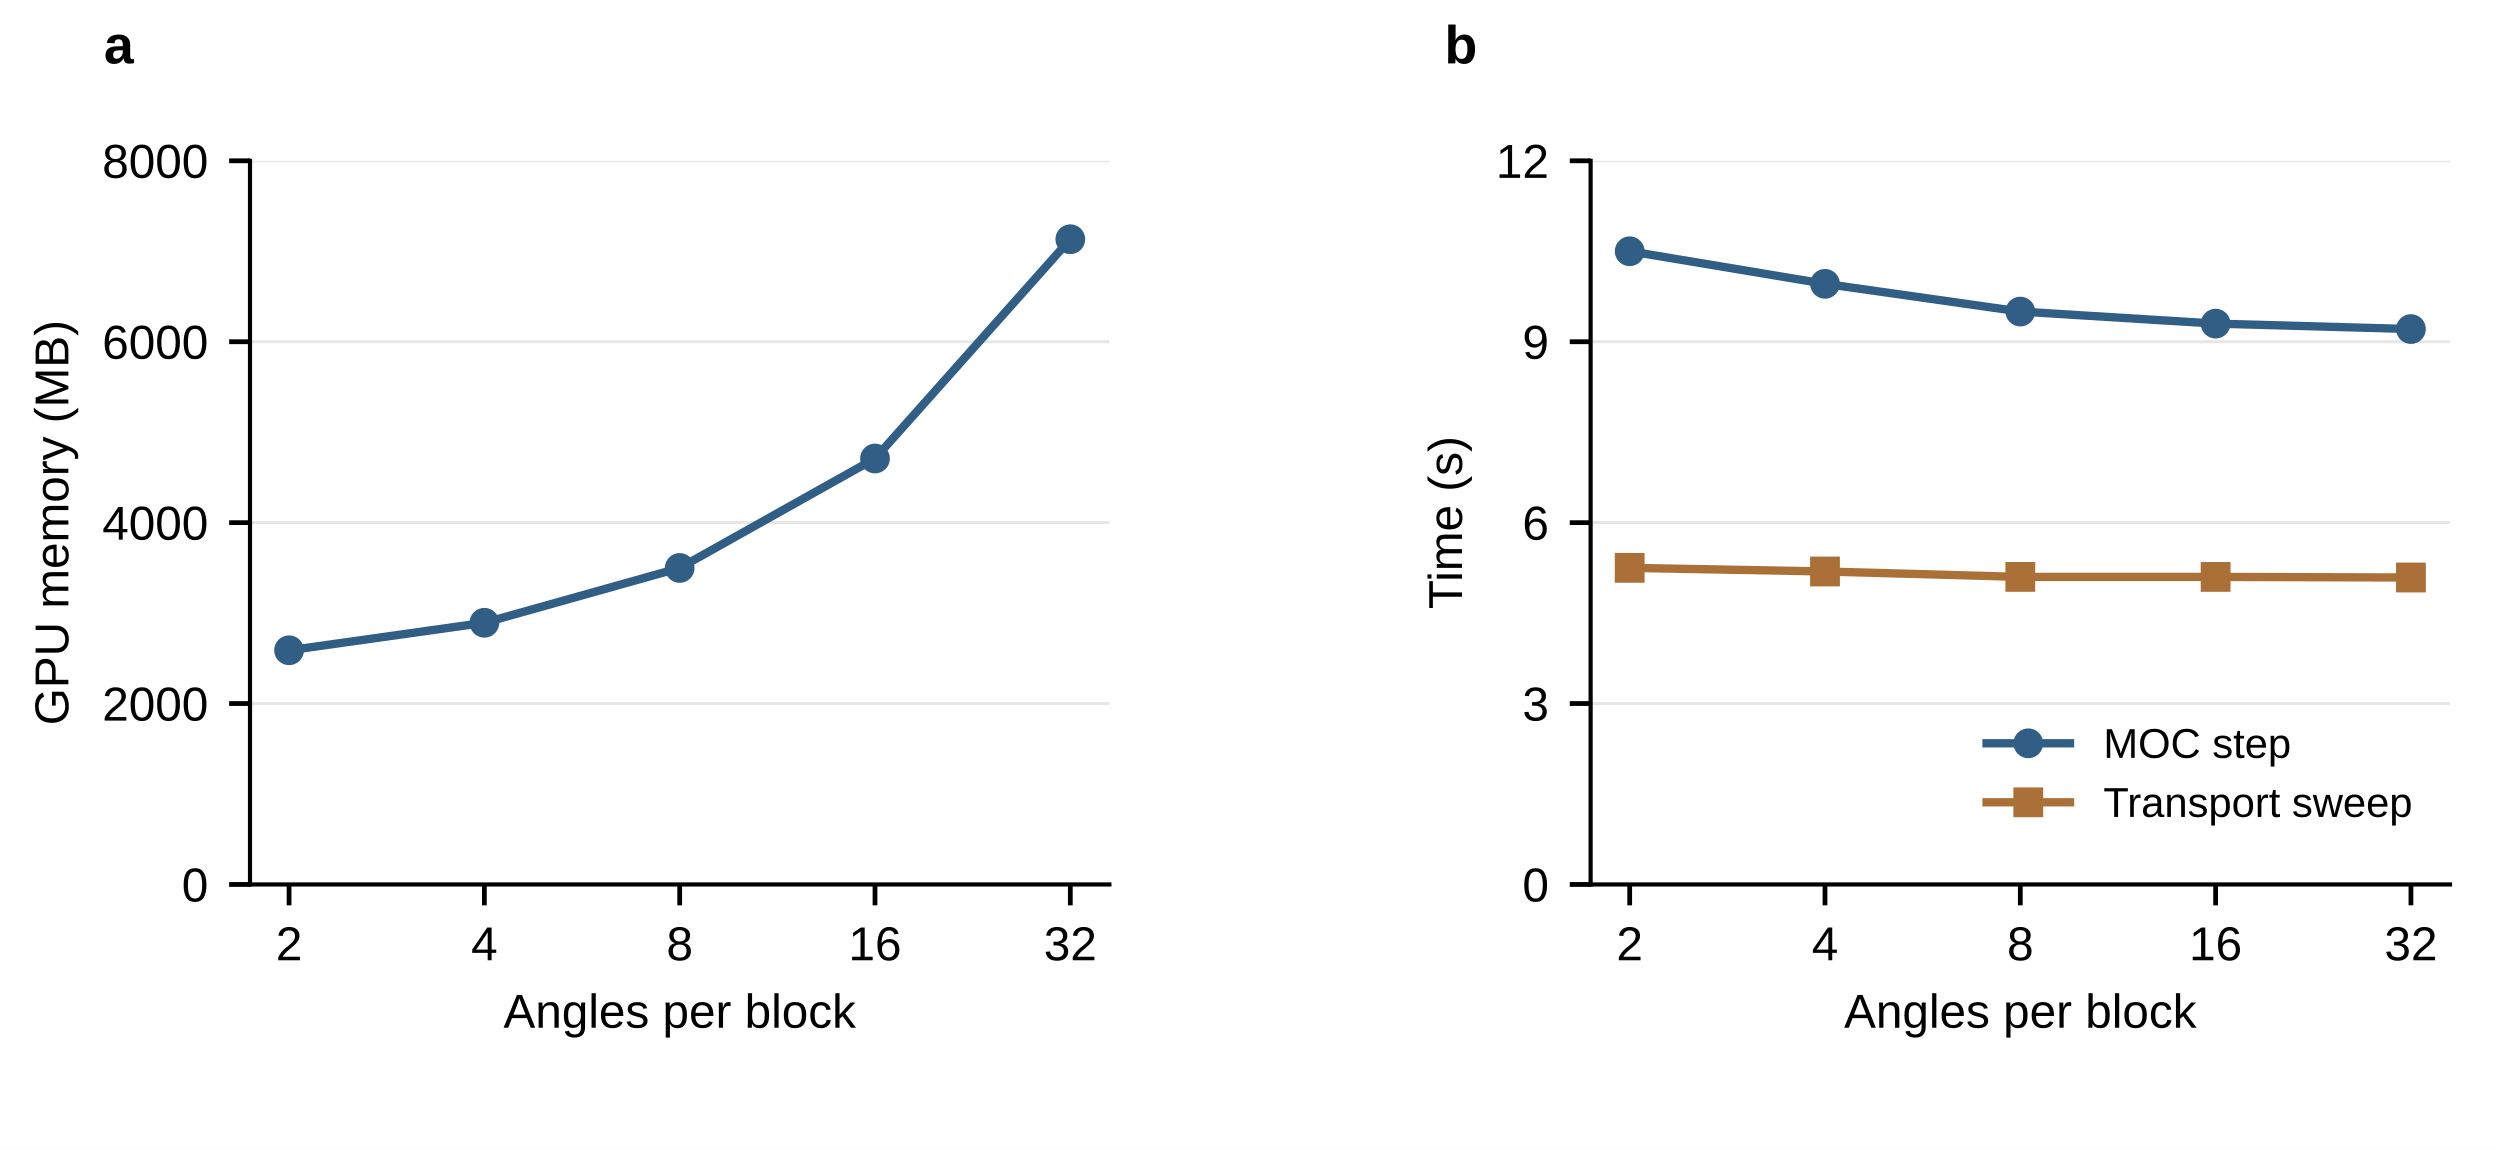
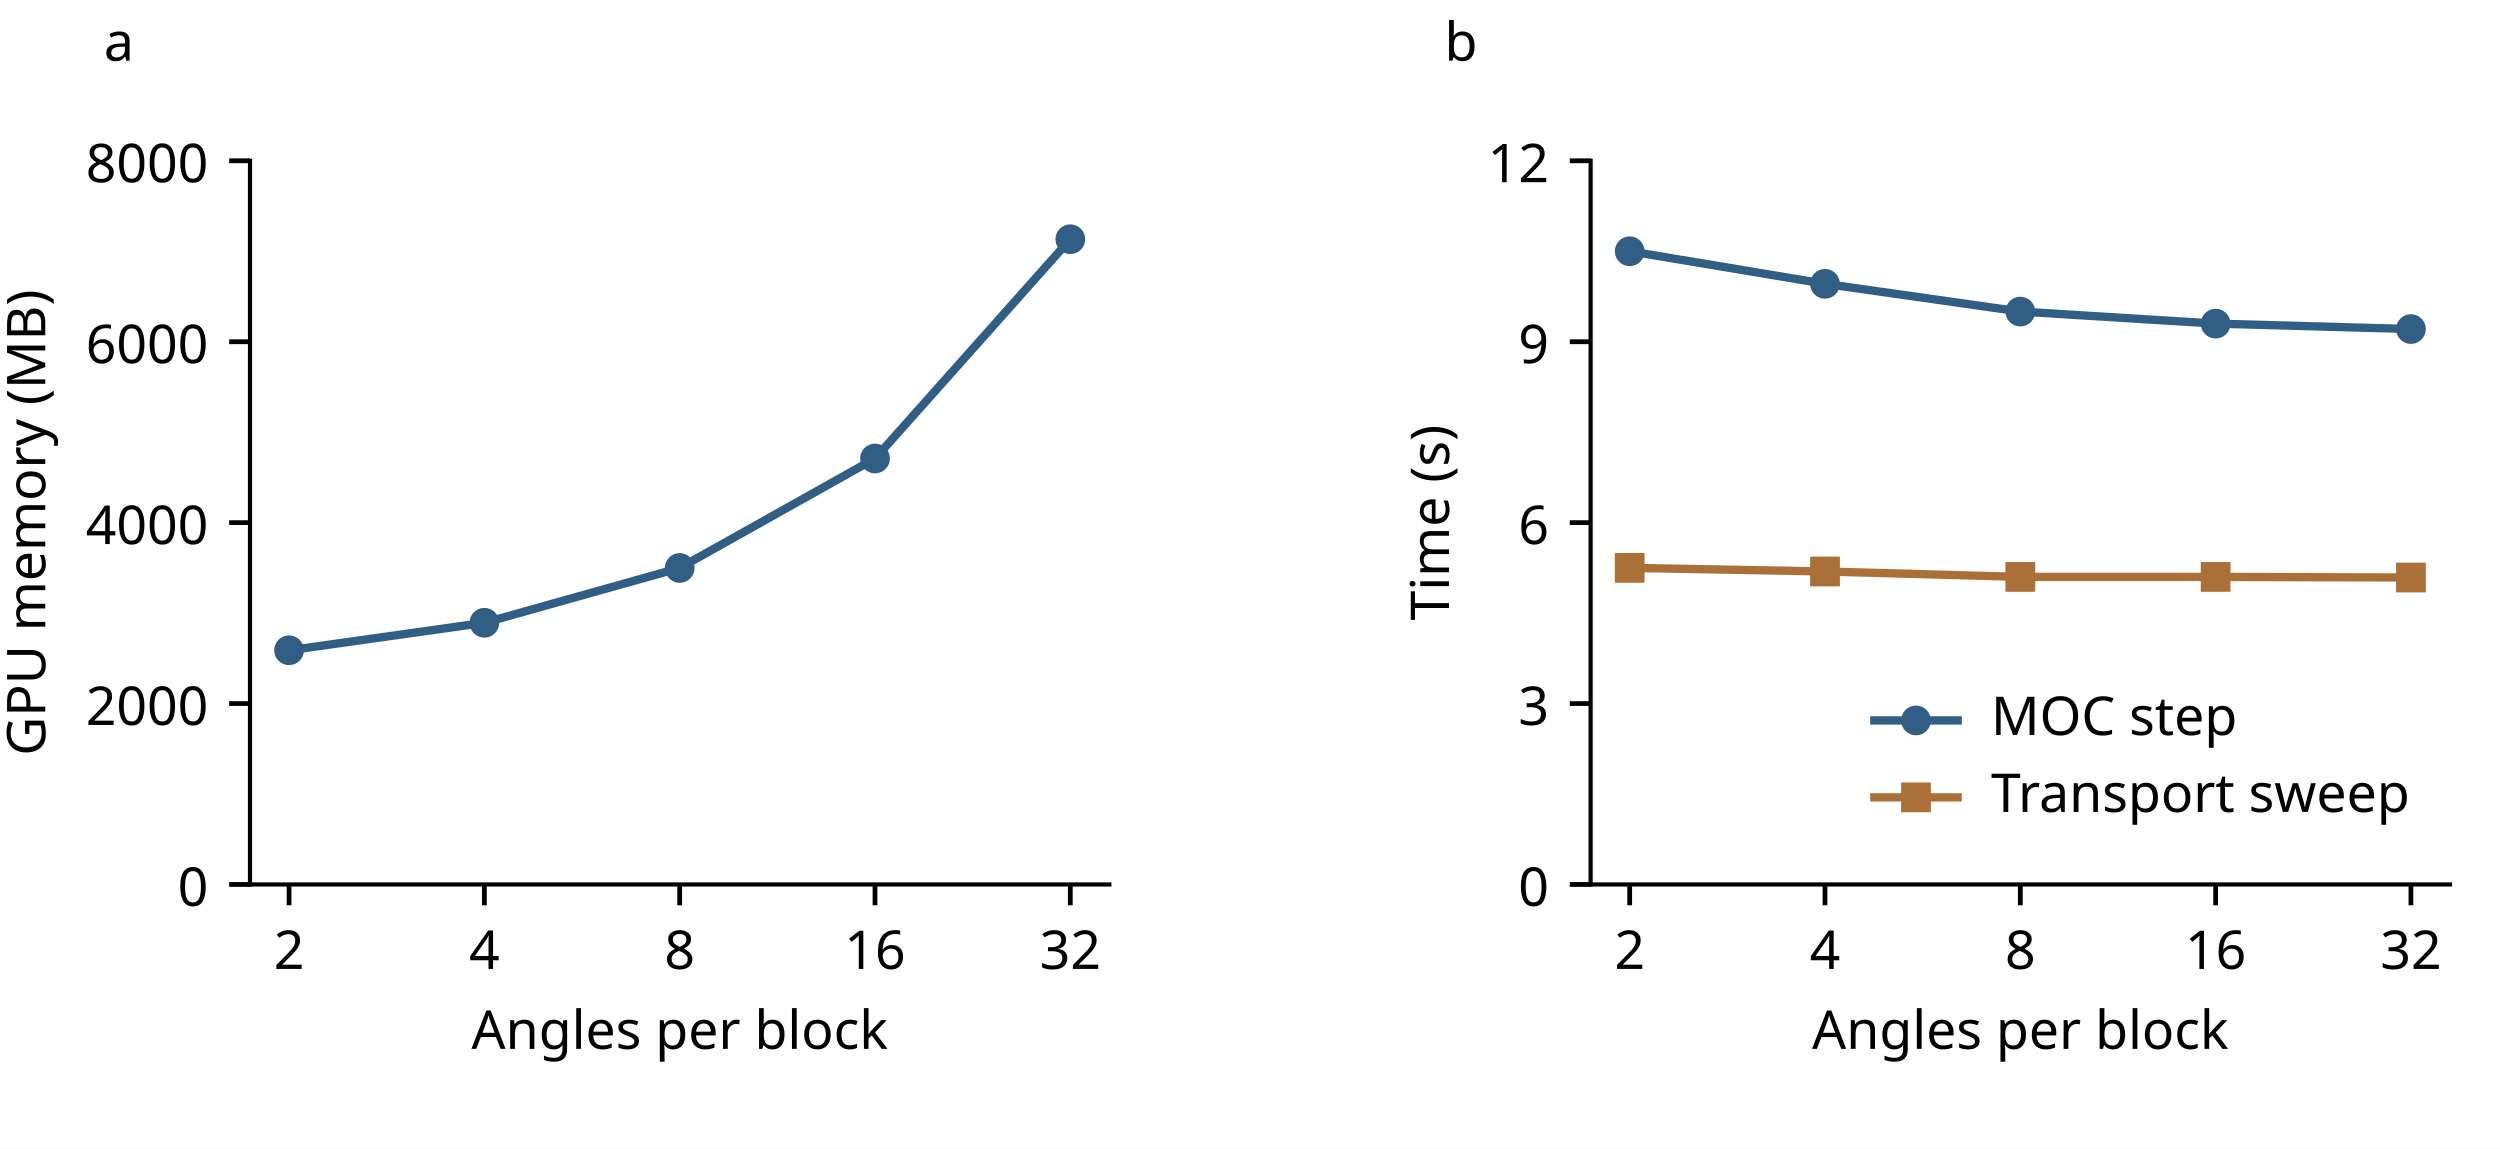
- <svg xmlns="http://www.w3.org/2000/svg" xmlns:xlink="http://www.w3.org/1999/xlink" width="419.528pt" height="192.756pt" viewBox="0 0 419.528 192.756" version="1.1">
+ <svg xmlns="http://www.w3.org/2000/svg" xmlns:xlink="http://www.w3.org/1999/xlink" width="420.094pt" height="193.016pt" viewBox="0 0 420.094 193.016" version="1.1">
  <defs>
    <style type="text/css">*{stroke-linejoin: round; stroke-linecap: butt}</style>
  </defs>
  <g id="figure_1">
    <g id="patch_1">
-       <path d="M 0 192.756  L 419.528 192.756  L 419.528 0  L 0 0  z " style="fill: #ffffff" />
+       <path d="M 0 193.016  L 420.094 193.016  L 420.094 0  L 0 0  z " style="fill: #ffffff" />
    </g>
    <g id="axes_1">
      <g id="patch_2">
-         <path d="M 41.953 148.422  L 186.165 148.422  L 186.165 26.986  L 41.953 26.986  z " style="fill: #ffffff" />
+         <path d="M 42.009 148.623  L 186.417 148.623  L 186.417 27.022  L 42.009 27.022  z " style="fill: #ffffff" />
      </g>
      <g id="matplotlib.axis_1">
        <g id="xtick_1">
          <g id="line2d_1">
            <defs>
-               <path id="m887f0f974f" d="M 0 0  L 0 3.5  " style="stroke: #000000; stroke-width: 0.8" />
+               <path id="m49dceaed29" d="M 0 0  L 0 3.5  " style="stroke: #000000; stroke-width: 0.8" />
            </defs>
            <g>
-               <use xlink:href="#m887f0f974f" x="48.508" y="148.422" style="stroke: #000000; stroke-width: 0.8" />
+               <use xlink:href="#m49dceaed29" x="48.573" y="148.623" style="stroke: #000000; stroke-width: 0.8" />
            </g>
          </g>
          <g id="text_1">
-             <text style="font-size: 8px; font-family: 'Arial', 'Helvetica', 'DejaVu Sans', sans-serif; text-anchor: middle" x="48.508" y="161.148" transform="rotate(-0 48.50787 161.1483)">2</text>
+             <text style="font-size: 9px; font-family: 'Microsoft YaHei'; text-anchor: middle" x="48.573" y="162.817" transform="rotate(-0 48.57343 162.817)">2</text>
          </g>
        </g>
        <g id="xtick_2">
          <g id="line2d_2">
            <g>
-               <use xlink:href="#m887f0f974f" x="81.283" y="148.422" style="stroke: #000000; stroke-width: 0.8" />
+               <use xlink:href="#m49dceaed29" x="81.393" y="148.623" style="stroke: #000000; stroke-width: 0.8" />
            </g>
          </g>
          <g id="text_2">
-             <text style="font-size: 8px; font-family: 'Arial', 'Helvetica', 'DejaVu Sans', sans-serif; text-anchor: middle" x="81.283" y="161.148" transform="rotate(-0 81.28347 161.1483)">4</text>
+             <text style="font-size: 9px; font-family: 'Microsoft YaHei'; text-anchor: middle" x="81.393" y="162.817" transform="rotate(-0 81.39331 162.817)">4</text>
          </g>
        </g>
        <g id="xtick_3">
          <g id="line2d_3">
            <g>
-               <use xlink:href="#m887f0f974f" x="114.059" y="148.422" style="stroke: #000000; stroke-width: 0.8" />
+               <use xlink:href="#m49dceaed29" x="114.213" y="148.623" style="stroke: #000000; stroke-width: 0.8" />
            </g>
          </g>
          <g id="text_3">
-             <text style="font-size: 8px; font-family: 'Arial', 'Helvetica', 'DejaVu Sans', sans-serif; text-anchor: middle" x="114.059" y="161.148" transform="rotate(-0 114.0591 161.1483)">8</text>
+             <text style="font-size: 9px; font-family: 'Microsoft YaHei'; text-anchor: middle" x="114.213" y="162.817" transform="rotate(-0 114.2132 162.817)">8</text>
          </g>
        </g>
        <g id="xtick_4">
          <g id="line2d_4">
            <g>
-               <use xlink:href="#m887f0f974f" x="146.835" y="148.422" style="stroke: #000000; stroke-width: 0.8" />
+               <use xlink:href="#m49dceaed29" x="147.033" y="148.623" style="stroke: #000000; stroke-width: 0.8" />
            </g>
          </g>
          <g id="text_4">
-             <text style="font-size: 8px; font-family: 'Arial', 'Helvetica', 'DejaVu Sans', sans-serif; text-anchor: middle" x="146.835" y="161.148" transform="rotate(-0 146.8346 161.1483)">16</text>
+             <text style="font-size: 9px; font-family: 'Microsoft YaHei'; text-anchor: middle" x="147.033" y="162.817" transform="rotate(-0 147.0331 162.817)">16</text>
          </g>
        </g>
        <g id="xtick_5">
          <g id="line2d_5">
            <g>
-               <use xlink:href="#m887f0f974f" x="179.61" y="148.422" style="stroke: #000000; stroke-width: 0.8" />
+               <use xlink:href="#m49dceaed29" x="179.853" y="148.623" style="stroke: #000000; stroke-width: 0.8" />
            </g>
          </g>
          <g id="text_5">
-             <text style="font-size: 8px; font-family: 'Arial', 'Helvetica', 'DejaVu Sans', sans-serif; text-anchor: middle" x="179.61" y="161.148" transform="rotate(-0 179.6102 161.1483)">32</text>
+             <text style="font-size: 9px; font-family: 'Microsoft YaHei'; text-anchor: middle" x="179.853" y="162.817" transform="rotate(-0 179.853 162.817)">32</text>
          </g>
        </g>
        <g id="text_6">
-           <text style="font-size: 8px; font-family: 'Arial', 'Helvetica', 'DejaVu Sans', sans-serif; text-anchor: middle" x="114.059" y="172.465" transform="rotate(-0 114.0591 172.4645)">Angles per block</text>
+           <text style="font-size: 9px; font-family: 'Microsoft YaHei'; text-anchor: middle" x="114.213" y="176.249" transform="rotate(-0 114.2132 176.2487)">Angles per block</text>
        </g>
      </g>
      <g id="matplotlib.axis_2">
        <g id="ytick_1">
          <g id="line2d_6">
-             <path d="M 41.953 148.422  L 186.165 148.422  " clip-path="url(#pfba1494db6)" style="fill: none; stroke: #e6e6e6; stroke-width: 0.5; stroke-linecap: square" />
-           </g>
+             <defs>
+               <path id="md160e43080" d="M 0 0  L -3.5 0  " style="stroke: #000000; stroke-width: 0.8" />
+             </defs>
+             <g>
+               <use xlink:href="#md160e43080" x="42.009" y="148.623" style="stroke: #000000; stroke-width: 0.8" />
+             </g>
+           </g>
+           <g id="text_7">
+             <text style="font-size: 9px; font-family: 'Microsoft YaHei'; text-anchor: end" x="35.009" y="152.22" transform="rotate(-0 35.00945 152.2198)">0</text>
+           </g>
+         </g>
+         <g id="ytick_2">
          <g id="line2d_7">
-             <defs>
-               <path id="m8c7c904a6d" d="M 0 0  L -3.5 0  " style="stroke: #000000; stroke-width: 0.8" />
-             </defs>
-             <g>
-               <use xlink:href="#m8c7c904a6d" x="41.953" y="148.422" style="stroke: #000000; stroke-width: 0.8" />
-             </g>
-           </g>
-           <g id="text_7">
-             <text style="font-size: 8px; font-family: 'Arial', 'Helvetica', 'DejaVu Sans', sans-serif; text-anchor: end" x="34.953" y="151.285" transform="rotate(-0 34.95276 151.2852)">0</text>
-           </g>
-         </g>
-         <g id="ytick_2">
+             <g>
+               <use xlink:href="#md160e43080" x="42.009" y="118.223" style="stroke: #000000; stroke-width: 0.8" />
+             </g>
+           </g>
+           <g id="text_8">
+             <text style="font-size: 9px; font-family: 'Microsoft YaHei'; text-anchor: end" x="35.009" y="121.82" transform="rotate(-0 35.00945 121.8197)">2000</text>
+           </g>
+         </g>
+         <g id="ytick_3">
          <g id="line2d_8">
-             <path d="M 41.953 118.063  L 186.165 118.063  " clip-path="url(#pfba1494db6)" style="fill: none; stroke: #e6e6e6; stroke-width: 0.5; stroke-linecap: square" />
-           </g>
+             <g>
+               <use xlink:href="#md160e43080" x="42.009" y="87.822" style="stroke: #000000; stroke-width: 0.8" />
+             </g>
+           </g>
+           <g id="text_9">
+             <text style="font-size: 9px; font-family: 'Microsoft YaHei'; text-anchor: end" x="35.009" y="91.42" transform="rotate(-0 35.00945 91.41964)">4000</text>
+           </g>
+         </g>
+         <g id="ytick_4">
          <g id="line2d_9">
            <g>
-               <use xlink:href="#m8c7c904a6d" x="41.953" y="118.063" style="stroke: #000000; stroke-width: 0.8" />
-             </g>
-           </g>
-           <g id="text_8">
-             <text style="font-size: 8px; font-family: 'Arial', 'Helvetica', 'DejaVu Sans', sans-serif; text-anchor: end" x="34.953" y="120.926" transform="rotate(-0 34.95276 120.9261)">2000</text>
-           </g>
-         </g>
-         <g id="ytick_3">
+               <use xlink:href="#md160e43080" x="42.009" y="57.422" style="stroke: #000000; stroke-width: 0.8" />
+             </g>
+           </g>
+           <g id="text_10">
+             <text style="font-size: 9px; font-family: 'Microsoft YaHei'; text-anchor: end" x="35.009" y="61.02" transform="rotate(-0 35.00945 61.01956)">6000</text>
+           </g>
+         </g>
+         <g id="ytick_5">
          <g id="line2d_10">
-             <path d="M 41.953 87.704  L 186.165 87.704  " clip-path="url(#pfba1494db6)" style="fill: none; stroke: #e6e6e6; stroke-width: 0.5; stroke-linecap: square" />
-           </g>
-           <g id="line2d_11">
-             <g>
-               <use xlink:href="#m8c7c904a6d" x="41.953" y="87.704" style="stroke: #000000; stroke-width: 0.8" />
-             </g>
-           </g>
-           <g id="text_9">
-             <text style="font-size: 8px; font-family: 'Arial', 'Helvetica', 'DejaVu Sans', sans-serif; text-anchor: end" x="34.953" y="90.567" transform="rotate(-0 34.95276 90.56706)">4000</text>
-           </g>
-         </g>
-         <g id="ytick_4">
-           <g id="line2d_12">
-             <path d="M 41.953 57.345  L 186.165 57.345  " clip-path="url(#pfba1494db6)" style="fill: none; stroke: #e6e6e6; stroke-width: 0.5; stroke-linecap: square" />
-           </g>
-           <g id="line2d_13">
-             <g>
-               <use xlink:href="#m8c7c904a6d" x="41.953" y="57.345" style="stroke: #000000; stroke-width: 0.8" />
-             </g>
-           </g>
-           <g id="text_10">
-             <text style="font-size: 8px; font-family: 'Arial', 'Helvetica', 'DejaVu Sans', sans-serif; text-anchor: end" x="34.953" y="60.208" transform="rotate(-0 34.95276 60.20801)">6000</text>
-           </g>
-         </g>
-         <g id="ytick_5">
-           <g id="line2d_14">
-             <path d="M 41.953 26.986  L 186.165 26.986  " clip-path="url(#pfba1494db6)" style="fill: none; stroke: #e6e6e6; stroke-width: 0.5; stroke-linecap: square" />
-           </g>
-           <g id="line2d_15">
-             <g>
-               <use xlink:href="#m8c7c904a6d" x="41.953" y="26.986" style="stroke: #000000; stroke-width: 0.8" />
+             <g>
+               <use xlink:href="#md160e43080" x="42.009" y="27.022" style="stroke: #000000; stroke-width: 0.8" />
            </g>
          </g>
          <g id="text_11">
-             <text style="font-size: 8px; font-family: 'Arial', 'Helvetica', 'DejaVu Sans', sans-serif; text-anchor: end" x="34.953" y="29.849" transform="rotate(-0 34.95276 29.84895)">8000</text>
+             <text style="font-size: 9px; font-family: 'Microsoft YaHei'; text-anchor: end" x="35.009" y="30.619" transform="rotate(-0 35.00945 30.61948)">8000</text>
          </g>
        </g>
        <g id="text_12">
-           <text style="font-size: 8px; font-family: 'Arial', 'Helvetica', 'DejaVu Sans', sans-serif; text-anchor: middle" x="11.474" y="87.704" transform="rotate(-90 11.47401 87.70394)">GPU memory (MB)</text>
-         </g>
-       </g>
-       <g id="line2d_16">
-         <path d="M 48.508 109.122  L 81.283 104.508  L 114.059 95.309  L 146.835 76.942  L 179.61 40.146  " clip-path="url(#pfba1494db6)" style="fill: none; stroke: #315e84; stroke-width: 1.4; stroke-linecap: square" />
+           <text style="font-size: 9px; font-family: 'Microsoft YaHei'; text-anchor: middle" x="7.609" y="87.822" transform="rotate(-90 7.609449 87.82246)">GPU memory (MB)</text>
+         </g>
+       </g>
+       <g id="line2d_11">
+         <path d="M 48.573 109.27  L 81.393 104.649  L 114.213 95.438  L 147.033 77.046  L 179.853 40.201  " clip-path="url(#p61aba8a450)" style="fill: none; stroke: #315e84; stroke-width: 1.4; stroke-linecap: square" />
        <defs>
-           <path id="m40d5c2cc16" d="M 0 2  C 0.53 2 1.039 1.789 1.414 1.414  C 1.789 1.039 2 0.53 2 0  C 2 -0.53 1.789 -1.039 1.414 -1.414  C 1.039 -1.789 0.53 -2 0 -2  C -0.53 -2 -1.039 -1.789 -1.414 -1.414  C -1.789 -1.039 -2 -0.53 -2 0  C -2 0.53 -1.789 1.039 -1.414 1.414  C -1.039 1.789 -0.53 2 0 2  z " style="stroke: #315e84" />
+           <path id="ma589ac7634" d="M 0 2  C 0.53 2 1.039 1.789 1.414 1.414  C 1.789 1.039 2 0.53 2 0  C 2 -0.53 1.789 -1.039 1.414 -1.414  C 1.039 -1.789 0.53 -2 0 -2  C -0.53 -2 -1.039 -1.789 -1.414 -1.414  C -1.789 -1.039 -2 -0.53 -2 0  C -2 0.53 -1.789 1.039 -1.414 1.414  C -1.039 1.789 -0.53 2 0 2  z " style="stroke: #315e84" />
        </defs>
-         <g clip-path="url(#pfba1494db6)">
-           <use xlink:href="#m40d5c2cc16" x="48.508" y="109.122" style="fill: #315e84; stroke: #315e84" />
-           <use xlink:href="#m40d5c2cc16" x="81.283" y="104.508" style="fill: #315e84; stroke: #315e84" />
-           <use xlink:href="#m40d5c2cc16" x="114.059" y="95.309" style="fill: #315e84; stroke: #315e84" />
-           <use xlink:href="#m40d5c2cc16" x="146.835" y="76.942" style="fill: #315e84; stroke: #315e84" />
-           <use xlink:href="#m40d5c2cc16" x="179.61" y="40.146" style="fill: #315e84; stroke: #315e84" />
+         <g clip-path="url(#p61aba8a450)">
+           <use xlink:href="#ma589ac7634" x="48.573" y="109.27" style="fill: #315e84; stroke: #315e84" />
+           <use xlink:href="#ma589ac7634" x="81.393" y="104.649" style="fill: #315e84; stroke: #315e84" />
+           <use xlink:href="#ma589ac7634" x="114.213" y="95.438" style="fill: #315e84; stroke: #315e84" />
+           <use xlink:href="#ma589ac7634" x="147.033" y="77.046" style="fill: #315e84; stroke: #315e84" />
+           <use xlink:href="#ma589ac7634" x="179.853" y="40.201" style="fill: #315e84; stroke: #315e84" />
        </g>
      </g>
      <g id="patch_3">
-         <path d="M 41.953 148.422  L 41.953 26.986  " style="fill: none; stroke: #000000; stroke-width: 0.7; stroke-linejoin: miter; stroke-linecap: square" />
+         <path d="M 42.009 148.623  L 42.009 27.022  " style="fill: none; stroke: #000000; stroke-width: 0.7; stroke-linejoin: miter; stroke-linecap: square" />
      </g>
      <g id="patch_4">
-         <path d="M 41.953 148.422  L 186.165 148.422  " style="fill: none; stroke: #000000; stroke-width: 0.7; stroke-linejoin: miter; stroke-linecap: square" />
+         <path d="M 42.009 148.623  L 186.417 148.623  " style="fill: none; stroke: #000000; stroke-width: 0.7; stroke-linejoin: miter; stroke-linecap: square" />
      </g>
      <g id="text_13">
-         <text style="font-weight: 700; font-size: 9px; font-family: 'Arial', 'Helvetica', 'DejaVu Sans', sans-serif; text-anchor: start" x="17.437" y="10.637" transform="rotate(-0 17.43661 10.63739)">a</text>
+         <text style="font-size: 9px; font-family: 'Microsoft YaHei'; text-anchor: start" x="17.46" y="10.193" transform="rotate(-0 17.46018 10.19291)">a</text>
      </g>
    </g>
    <g id="axes_2">
      <g id="patch_5">
-         <path d="M 266.924 148.422  L 411.137 148.422  L 411.137 26.986  L 266.924 26.986  z " style="fill: #ffffff" />
+         <path d="M 267.285 148.623  L 411.693 148.623  L 411.693 27.022  L 267.285 27.022  z " style="fill: #ffffff" />
      </g>
      <g id="matplotlib.axis_3">
        <g id="xtick_6">
-           <g id="line2d_17">
-             <g>
-               <use xlink:href="#m887f0f974f" x="273.48" y="148.422" style="stroke: #000000; stroke-width: 0.8" />
+           <g id="line2d_12">
+             <g>
+               <use xlink:href="#m49dceaed29" x="273.849" y="148.623" style="stroke: #000000; stroke-width: 0.8" />
            </g>
          </g>
          <g id="text_14">
-             <text style="font-size: 8px; font-family: 'Arial', 'Helvetica', 'DejaVu Sans', sans-serif; text-anchor: middle" x="273.48" y="161.148" transform="rotate(-0 273.4795 161.1483)">2</text>
+             <text style="font-size: 9px; font-family: 'Microsoft YaHei'; text-anchor: middle" x="273.849" y="162.817" transform="rotate(-0 273.8491 162.817)">2</text>
          </g>
        </g>
        <g id="xtick_7">
-           <g id="line2d_18">
-             <g>
-               <use xlink:href="#m887f0f974f" x="306.255" y="148.422" style="stroke: #000000; stroke-width: 0.8" />
+           <g id="line2d_13">
+             <g>
+               <use xlink:href="#m49dceaed29" x="306.669" y="148.623" style="stroke: #000000; stroke-width: 0.8" />
            </g>
          </g>
          <g id="text_15">
-             <text style="font-size: 8px; font-family: 'Arial', 'Helvetica', 'DejaVu Sans', sans-serif; text-anchor: middle" x="306.255" y="161.148" transform="rotate(-0 306.2551 161.1483)">4</text>
+             <text style="font-size: 9px; font-family: 'Microsoft YaHei'; text-anchor: middle" x="306.669" y="162.817" transform="rotate(-0 306.669 162.817)">4</text>
          </g>
        </g>
        <g id="xtick_8">
-           <g id="line2d_19">
-             <g>
-               <use xlink:href="#m887f0f974f" x="339.031" y="148.422" style="stroke: #000000; stroke-width: 0.8" />
+           <g id="line2d_14">
+             <g>
+               <use xlink:href="#m49dceaed29" x="339.489" y="148.623" style="stroke: #000000; stroke-width: 0.8" />
            </g>
          </g>
          <g id="text_16">
-             <text style="font-size: 8px; font-family: 'Arial', 'Helvetica', 'DejaVu Sans', sans-serif; text-anchor: middle" x="339.031" y="161.148" transform="rotate(-0 339.0307 161.1483)">8</text>
+             <text style="font-size: 9px; font-family: 'Microsoft YaHei'; text-anchor: middle" x="339.489" y="162.817" transform="rotate(-0 339.4889 162.817)">8</text>
          </g>
        </g>
        <g id="xtick_9">
-           <g id="line2d_20">
-             <g>
-               <use xlink:href="#m887f0f974f" x="371.806" y="148.422" style="stroke: #000000; stroke-width: 0.8" />
+           <g id="line2d_15">
+             <g>
+               <use xlink:href="#m49dceaed29" x="372.309" y="148.623" style="stroke: #000000; stroke-width: 0.8" />
            </g>
          </g>
          <g id="text_17">
-             <text style="font-size: 8px; font-family: 'Arial', 'Helvetica', 'DejaVu Sans', sans-serif; text-anchor: middle" x="371.806" y="161.148" transform="rotate(-0 371.8063 161.1483)">16</text>
+             <text style="font-size: 9px; font-family: 'Microsoft YaHei'; text-anchor: middle" x="372.309" y="162.817" transform="rotate(-0 372.3087 162.817)">16</text>
          </g>
        </g>
        <g id="xtick_10">
-           <g id="line2d_21">
-             <g>
-               <use xlink:href="#m887f0f974f" x="404.582" y="148.422" style="stroke: #000000; stroke-width: 0.8" />
+           <g id="line2d_16">
+             <g>
+               <use xlink:href="#m49dceaed29" x="405.129" y="148.623" style="stroke: #000000; stroke-width: 0.8" />
            </g>
          </g>
          <g id="text_18">
-             <text style="font-size: 8px; font-family: 'Arial', 'Helvetica', 'DejaVu Sans', sans-serif; text-anchor: middle" x="404.582" y="161.148" transform="rotate(-0 404.5819 161.1483)">32</text>
+             <text style="font-size: 9px; font-family: 'Microsoft YaHei'; text-anchor: middle" x="405.129" y="162.817" transform="rotate(-0 405.1286 162.817)">32</text>
          </g>
        </g>
        <g id="text_19">
-           <text style="font-size: 8px; font-family: 'Arial', 'Helvetica', 'DejaVu Sans', sans-serif; text-anchor: middle" x="339.031" y="172.465" transform="rotate(-0 339.0307 172.4645)">Angles per block</text>
+           <text style="font-size: 9px; font-family: 'Microsoft YaHei'; text-anchor: middle" x="339.489" y="176.249" transform="rotate(-0 339.4889 176.2487)">Angles per block</text>
        </g>
      </g>
      <g id="matplotlib.axis_4">
        <g id="ytick_6">
-           <g id="line2d_22">
-             <path d="M 266.924 148.422  L 411.137 148.422  " clip-path="url(#p8c023f841c)" style="fill: none; stroke: #e6e6e6; stroke-width: 0.5; stroke-linecap: square" />
-           </g>
-           <g id="line2d_23">
-             <g>
-               <use xlink:href="#m8c7c904a6d" x="266.924" y="148.422" style="stroke: #000000; stroke-width: 0.8" />
+           <g id="line2d_17">
+             <g>
+               <use xlink:href="#md160e43080" x="267.285" y="148.623" style="stroke: #000000; stroke-width: 0.8" />
            </g>
          </g>
          <g id="text_20">
-             <text style="font-size: 8px; font-family: 'Arial', 'Helvetica', 'DejaVu Sans', sans-serif; text-anchor: end" x="259.924" y="151.285" transform="rotate(-0 259.9244 151.2852)">0</text>
+             <text style="font-size: 9px; font-family: 'Microsoft YaHei'; text-anchor: end" x="260.285" y="152.22" transform="rotate(-0 260.2851 152.2198)">0</text>
          </g>
        </g>
        <g id="ytick_7">
-           <g id="line2d_24">
-             <path d="M 266.924 118.063  L 411.137 118.063  " clip-path="url(#p8c023f841c)" style="fill: none; stroke: #e6e6e6; stroke-width: 0.5; stroke-linecap: square" />
-           </g>
-           <g id="line2d_25">
-             <g>
-               <use xlink:href="#m8c7c904a6d" x="266.924" y="118.063" style="stroke: #000000; stroke-width: 0.8" />
+           <g id="line2d_18">
+             <g>
+               <use xlink:href="#md160e43080" x="267.285" y="118.223" style="stroke: #000000; stroke-width: 0.8" />
            </g>
          </g>
          <g id="text_21">
-             <text style="font-size: 8px; font-family: 'Arial', 'Helvetica', 'DejaVu Sans', sans-serif; text-anchor: end" x="259.924" y="120.926" transform="rotate(-0 259.9244 120.9261)">3</text>
+             <text style="font-size: 9px; font-family: 'Microsoft YaHei'; text-anchor: end" x="260.285" y="121.82" transform="rotate(-0 260.2851 121.8197)">3</text>
          </g>
        </g>
        <g id="ytick_8">
-           <g id="line2d_26">
-             <path d="M 266.924 87.704  L 411.137 87.704  " clip-path="url(#p8c023f841c)" style="fill: none; stroke: #e6e6e6; stroke-width: 0.5; stroke-linecap: square" />
-           </g>
-           <g id="line2d_27">
-             <g>
-               <use xlink:href="#m8c7c904a6d" x="266.924" y="87.704" style="stroke: #000000; stroke-width: 0.8" />
+           <g id="line2d_19">
+             <g>
+               <use xlink:href="#md160e43080" x="267.285" y="87.822" style="stroke: #000000; stroke-width: 0.8" />
            </g>
          </g>
          <g id="text_22">
-             <text style="font-size: 8px; font-family: 'Arial', 'Helvetica', 'DejaVu Sans', sans-serif; text-anchor: end" x="259.924" y="90.567" transform="rotate(-0 259.9244 90.56706)">6</text>
+             <text style="font-size: 9px; font-family: 'Microsoft YaHei'; text-anchor: end" x="260.285" y="91.42" transform="rotate(-0 260.2851 91.41964)">6</text>
          </g>
        </g>
        <g id="ytick_9">
-           <g id="line2d_28">
-             <path d="M 266.924 57.345  L 411.137 57.345  " clip-path="url(#p8c023f841c)" style="fill: none; stroke: #e6e6e6; stroke-width: 0.5; stroke-linecap: square" />
-           </g>
-           <g id="line2d_29">
-             <g>
-               <use xlink:href="#m8c7c904a6d" x="266.924" y="57.345" style="stroke: #000000; stroke-width: 0.8" />
+           <g id="line2d_20">
+             <g>
+               <use xlink:href="#md160e43080" x="267.285" y="57.422" style="stroke: #000000; stroke-width: 0.8" />
            </g>
          </g>
          <g id="text_23">
-             <text style="font-size: 8px; font-family: 'Arial', 'Helvetica', 'DejaVu Sans', sans-serif; text-anchor: end" x="259.924" y="60.208" transform="rotate(-0 259.9244 60.20801)">9</text>
+             <text style="font-size: 9px; font-family: 'Microsoft YaHei'; text-anchor: end" x="260.285" y="61.02" transform="rotate(-0 260.2851 61.01956)">9</text>
          </g>
        </g>
        <g id="ytick_10">
-           <g id="line2d_30">
-             <path d="M 266.924 26.986  L 411.137 26.986  " clip-path="url(#p8c023f841c)" style="fill: none; stroke: #e6e6e6; stroke-width: 0.5; stroke-linecap: square" />
-           </g>
-           <g id="line2d_31">
-             <g>
-               <use xlink:href="#m8c7c904a6d" x="266.924" y="26.986" style="stroke: #000000; stroke-width: 0.8" />
+           <g id="line2d_21">
+             <g>
+               <use xlink:href="#md160e43080" x="267.285" y="27.022" style="stroke: #000000; stroke-width: 0.8" />
            </g>
          </g>
          <g id="text_24">
-             <text style="font-size: 8px; font-family: 'Arial', 'Helvetica', 'DejaVu Sans', sans-serif; text-anchor: end" x="259.924" y="29.849" transform="rotate(-0 259.9244 29.84895)">12</text>
+             <text style="font-size: 9px; font-family: 'Microsoft YaHei'; text-anchor: end" x="260.285" y="30.619" transform="rotate(-0 260.2851 30.61948)">12</text>
          </g>
        </g>
        <g id="text_25">
-           <text style="font-size: 8px; font-family: 'Arial', 'Helvetica', 'DejaVu Sans', sans-serif; text-anchor: middle" x="245.343" y="87.704" transform="rotate(-90 245.3432 87.70394)">Time (s)</text>
-         </g>
-       </g>
-       <g id="line2d_32">
-         <path d="M 273.48 42.165  L 306.255 47.63  L 339.031 52.285  L 371.806 54.309  L 404.582 55.22  " clip-path="url(#p8c023f841c)" style="fill: none; stroke: #315e84; stroke-width: 1.4; stroke-linecap: square" />
-         <g clip-path="url(#p8c023f841c)">
-           <use xlink:href="#m40d5c2cc16" x="273.48" y="42.165" style="fill: #315e84; stroke: #315e84" />
-           <use xlink:href="#m40d5c2cc16" x="306.255" y="47.63" style="fill: #315e84; stroke: #315e84" />
-           <use xlink:href="#m40d5c2cc16" x="339.031" y="52.285" style="fill: #315e84; stroke: #315e84" />
-           <use xlink:href="#m40d5c2cc16" x="371.806" y="54.309" style="fill: #315e84; stroke: #315e84" />
-           <use xlink:href="#m40d5c2cc16" x="404.582" y="55.22" style="fill: #315e84; stroke: #315e84" />
-         </g>
-       </g>
-       <g id="line2d_33">
-         <path d="M 273.48 95.294  L 306.255 95.901  L 339.031 96.812  L 371.806 96.812  L 404.582 96.913  " clip-path="url(#p8c023f841c)" style="fill: none; stroke: #aa7038; stroke-width: 1.4; stroke-linecap: square" />
+           <text style="font-size: 9px; font-family: 'Microsoft YaHei'; text-anchor: middle" x="243.492" y="87.822" transform="rotate(-90 243.4925 87.82246)">Time (s)</text>
+         </g>
+       </g>
+       <g id="line2d_22">
+         <path d="M 273.849 42.222  L 306.669 47.694  L 339.489 52.356  L 372.309 54.382  L 405.129 55.294  " clip-path="url(#p33085baedd)" style="fill: none; stroke: #315e84; stroke-width: 1.4; stroke-linecap: square" />
+         <g clip-path="url(#p33085baedd)">
+           <use xlink:href="#ma589ac7634" x="273.849" y="42.222" style="fill: #315e84; stroke: #315e84" />
+           <use xlink:href="#ma589ac7634" x="306.669" y="47.694" style="fill: #315e84; stroke: #315e84" />
+           <use xlink:href="#ma589ac7634" x="339.489" y="52.356" style="fill: #315e84; stroke: #315e84" />
+           <use xlink:href="#ma589ac7634" x="372.309" y="54.382" style="fill: #315e84; stroke: #315e84" />
+           <use xlink:href="#ma589ac7634" x="405.129" y="55.294" style="fill: #315e84; stroke: #315e84" />
+         </g>
+       </g>
+       <g id="line2d_23">
+         <path d="M 273.849 95.422  L 306.669 96.03  L 339.489 96.942  L 372.309 96.942  L 405.129 97.044  " clip-path="url(#p33085baedd)" style="fill: none; stroke: #aa7038; stroke-width: 1.4; stroke-linecap: square" />
        <defs>
-           <path id="maf8c444649" d="M -2 2  L 2 2  L 2 -2  L -2 -2  z " style="stroke: #aa7038; stroke-linejoin: miter" />
+           <path id="m8fbfe0e629" d="M -2 2  L 2 2  L 2 -2  L -2 -2  z " style="stroke: #aa7038; stroke-linejoin: miter" />
        </defs>
-         <g clip-path="url(#p8c023f841c)">
-           <use xlink:href="#maf8c444649" x="273.48" y="95.294" style="fill: #aa7038; stroke: #aa7038; stroke-linejoin: miter" />
-           <use xlink:href="#maf8c444649" x="306.255" y="95.901" style="fill: #aa7038; stroke: #aa7038; stroke-linejoin: miter" />
-           <use xlink:href="#maf8c444649" x="339.031" y="96.812" style="fill: #aa7038; stroke: #aa7038; stroke-linejoin: miter" />
-           <use xlink:href="#maf8c444649" x="371.806" y="96.812" style="fill: #aa7038; stroke: #aa7038; stroke-linejoin: miter" />
-           <use xlink:href="#maf8c444649" x="404.582" y="96.913" style="fill: #aa7038; stroke: #aa7038; stroke-linejoin: miter" />
+         <g clip-path="url(#p33085baedd)">
+           <use xlink:href="#m8fbfe0e629" x="273.849" y="95.422" style="fill: #aa7038; stroke: #aa7038; stroke-linejoin: miter" />
+           <use xlink:href="#m8fbfe0e629" x="306.669" y="96.03" style="fill: #aa7038; stroke: #aa7038; stroke-linejoin: miter" />
+           <use xlink:href="#m8fbfe0e629" x="339.489" y="96.942" style="fill: #aa7038; stroke: #aa7038; stroke-linejoin: miter" />
+           <use xlink:href="#m8fbfe0e629" x="372.309" y="96.942" style="fill: #aa7038; stroke: #aa7038; stroke-linejoin: miter" />
+           <use xlink:href="#m8fbfe0e629" x="405.129" y="97.044" style="fill: #aa7038; stroke: #aa7038; stroke-linejoin: miter" />
        </g>
      </g>
      <g id="patch_6">
-         <path d="M 266.924 148.422  L 266.924 26.986  " style="fill: none; stroke: #000000; stroke-width: 0.7; stroke-linejoin: miter; stroke-linecap: square" />
+         <path d="M 267.285 148.623  L 267.285 27.022  " style="fill: none; stroke: #000000; stroke-width: 0.7; stroke-linejoin: miter; stroke-linecap: square" />
      </g>
      <g id="patch_7">
-         <path d="M 266.924 148.422  L 411.137 148.422  " style="fill: none; stroke: #000000; stroke-width: 0.7; stroke-linejoin: miter; stroke-linecap: square" />
+         <path d="M 267.285 148.623  L 411.693 148.623  " style="fill: none; stroke: #000000; stroke-width: 0.7; stroke-linejoin: miter; stroke-linecap: square" />
      </g>
      <g id="text_26">
-         <text style="font-weight: 700; font-size: 9px; font-family: 'Arial', 'Helvetica', 'DejaVu Sans', sans-serif; text-anchor: start" x="242.408" y="10.637" transform="rotate(-0 242.4083 10.63739)">b</text>
+         <text style="font-size: 9px; font-family: 'Microsoft YaHei'; text-anchor: start" x="242.736" y="10.193" transform="rotate(-0 242.7358 10.19291)">b</text>
      </g>
      <g id="legend_1">
-         <g id="line2d_34">
-           <path d="M 333.369 124.736  L 340.369 124.736  L 347.369 124.736  " style="fill: none; stroke: #315e84; stroke-width: 1.4; stroke-linecap: square" />
+         <g id="line2d_24">
+           <path d="M 314.958 121.056  L 321.958 121.056  L 328.958 121.056  " style="fill: none; stroke: #315e84; stroke-width: 1.4; stroke-linecap: square" />
          <g>
-             <use xlink:href="#m40d5c2cc16" x="340.369" y="124.736" style="fill: #315e84; stroke: #315e84" />
+             <use xlink:href="#ma589ac7634" x="321.958" y="121.056" style="fill: #315e84; stroke: #315e84" />
          </g>
        </g>
        <g id="text_27">
-           <text style="font-size: 7px; font-family: 'Arial', 'Helvetica', 'DejaVu Sans', sans-serif; text-anchor: start" x="352.969" y="127.186" transform="rotate(-0 352.9692 127.186)">MOC step</text>
-         </g>
-         <g id="line2d_35">
-           <path d="M 333.369 134.638  L 340.369 134.638  L 347.369 134.638  " style="fill: none; stroke: #aa7038; stroke-width: 1.4; stroke-linecap: square" />
+           <text style="font-size: 9px; font-family: 'Microsoft YaHei'; text-anchor: start" x="334.558" y="123.506" transform="rotate(-0 334.5584 123.5055)">MOC step</text>
+         </g>
+         <g id="line2d_25">
+           <path d="M 314.958 133.987  L 321.958 133.987  L 328.958 133.987  " style="fill: none; stroke: #aa7038; stroke-width: 1.4; stroke-linecap: square" />
          <g>
-             <use xlink:href="#maf8c444649" x="340.369" y="134.638" style="fill: #aa7038; stroke: #aa7038; stroke-linejoin: miter" />
+             <use xlink:href="#m8fbfe0e629" x="321.958" y="133.987" style="fill: #aa7038; stroke: #aa7038; stroke-linejoin: miter" />
          </g>
        </g>
        <g id="text_28">
-           <text style="font-size: 7px; font-family: 'Arial', 'Helvetica', 'DejaVu Sans', sans-serif; text-anchor: start" x="352.969" y="137.088" transform="rotate(-0 352.9692 137.0877)">Transport sweep</text>
+           <text style="font-size: 9px; font-family: 'Microsoft YaHei'; text-anchor: start" x="334.558" y="136.437" transform="rotate(-0 334.5584 136.4373)">Transport sweep</text>
        </g>
      </g>
    </g>
  </g>
  <defs>
-     <clipPath id="pfba1494db6">
-       <rect x="41.953" y="26.986" width="144.213" height="121.436" />
+     <clipPath id="p61aba8a450">
+       <rect x="42.009" y="27.022" width="144.407" height="121.6" />
    </clipPath>
-     <clipPath id="p8c023f841c">
-       <rect x="266.924" y="26.986" width="144.213" height="121.436" />
+     <clipPath id="p33085baedd">
+       <rect x="267.285" y="27.022" width="144.407" height="121.6" />
    </clipPath>
  </defs>
</svg>
